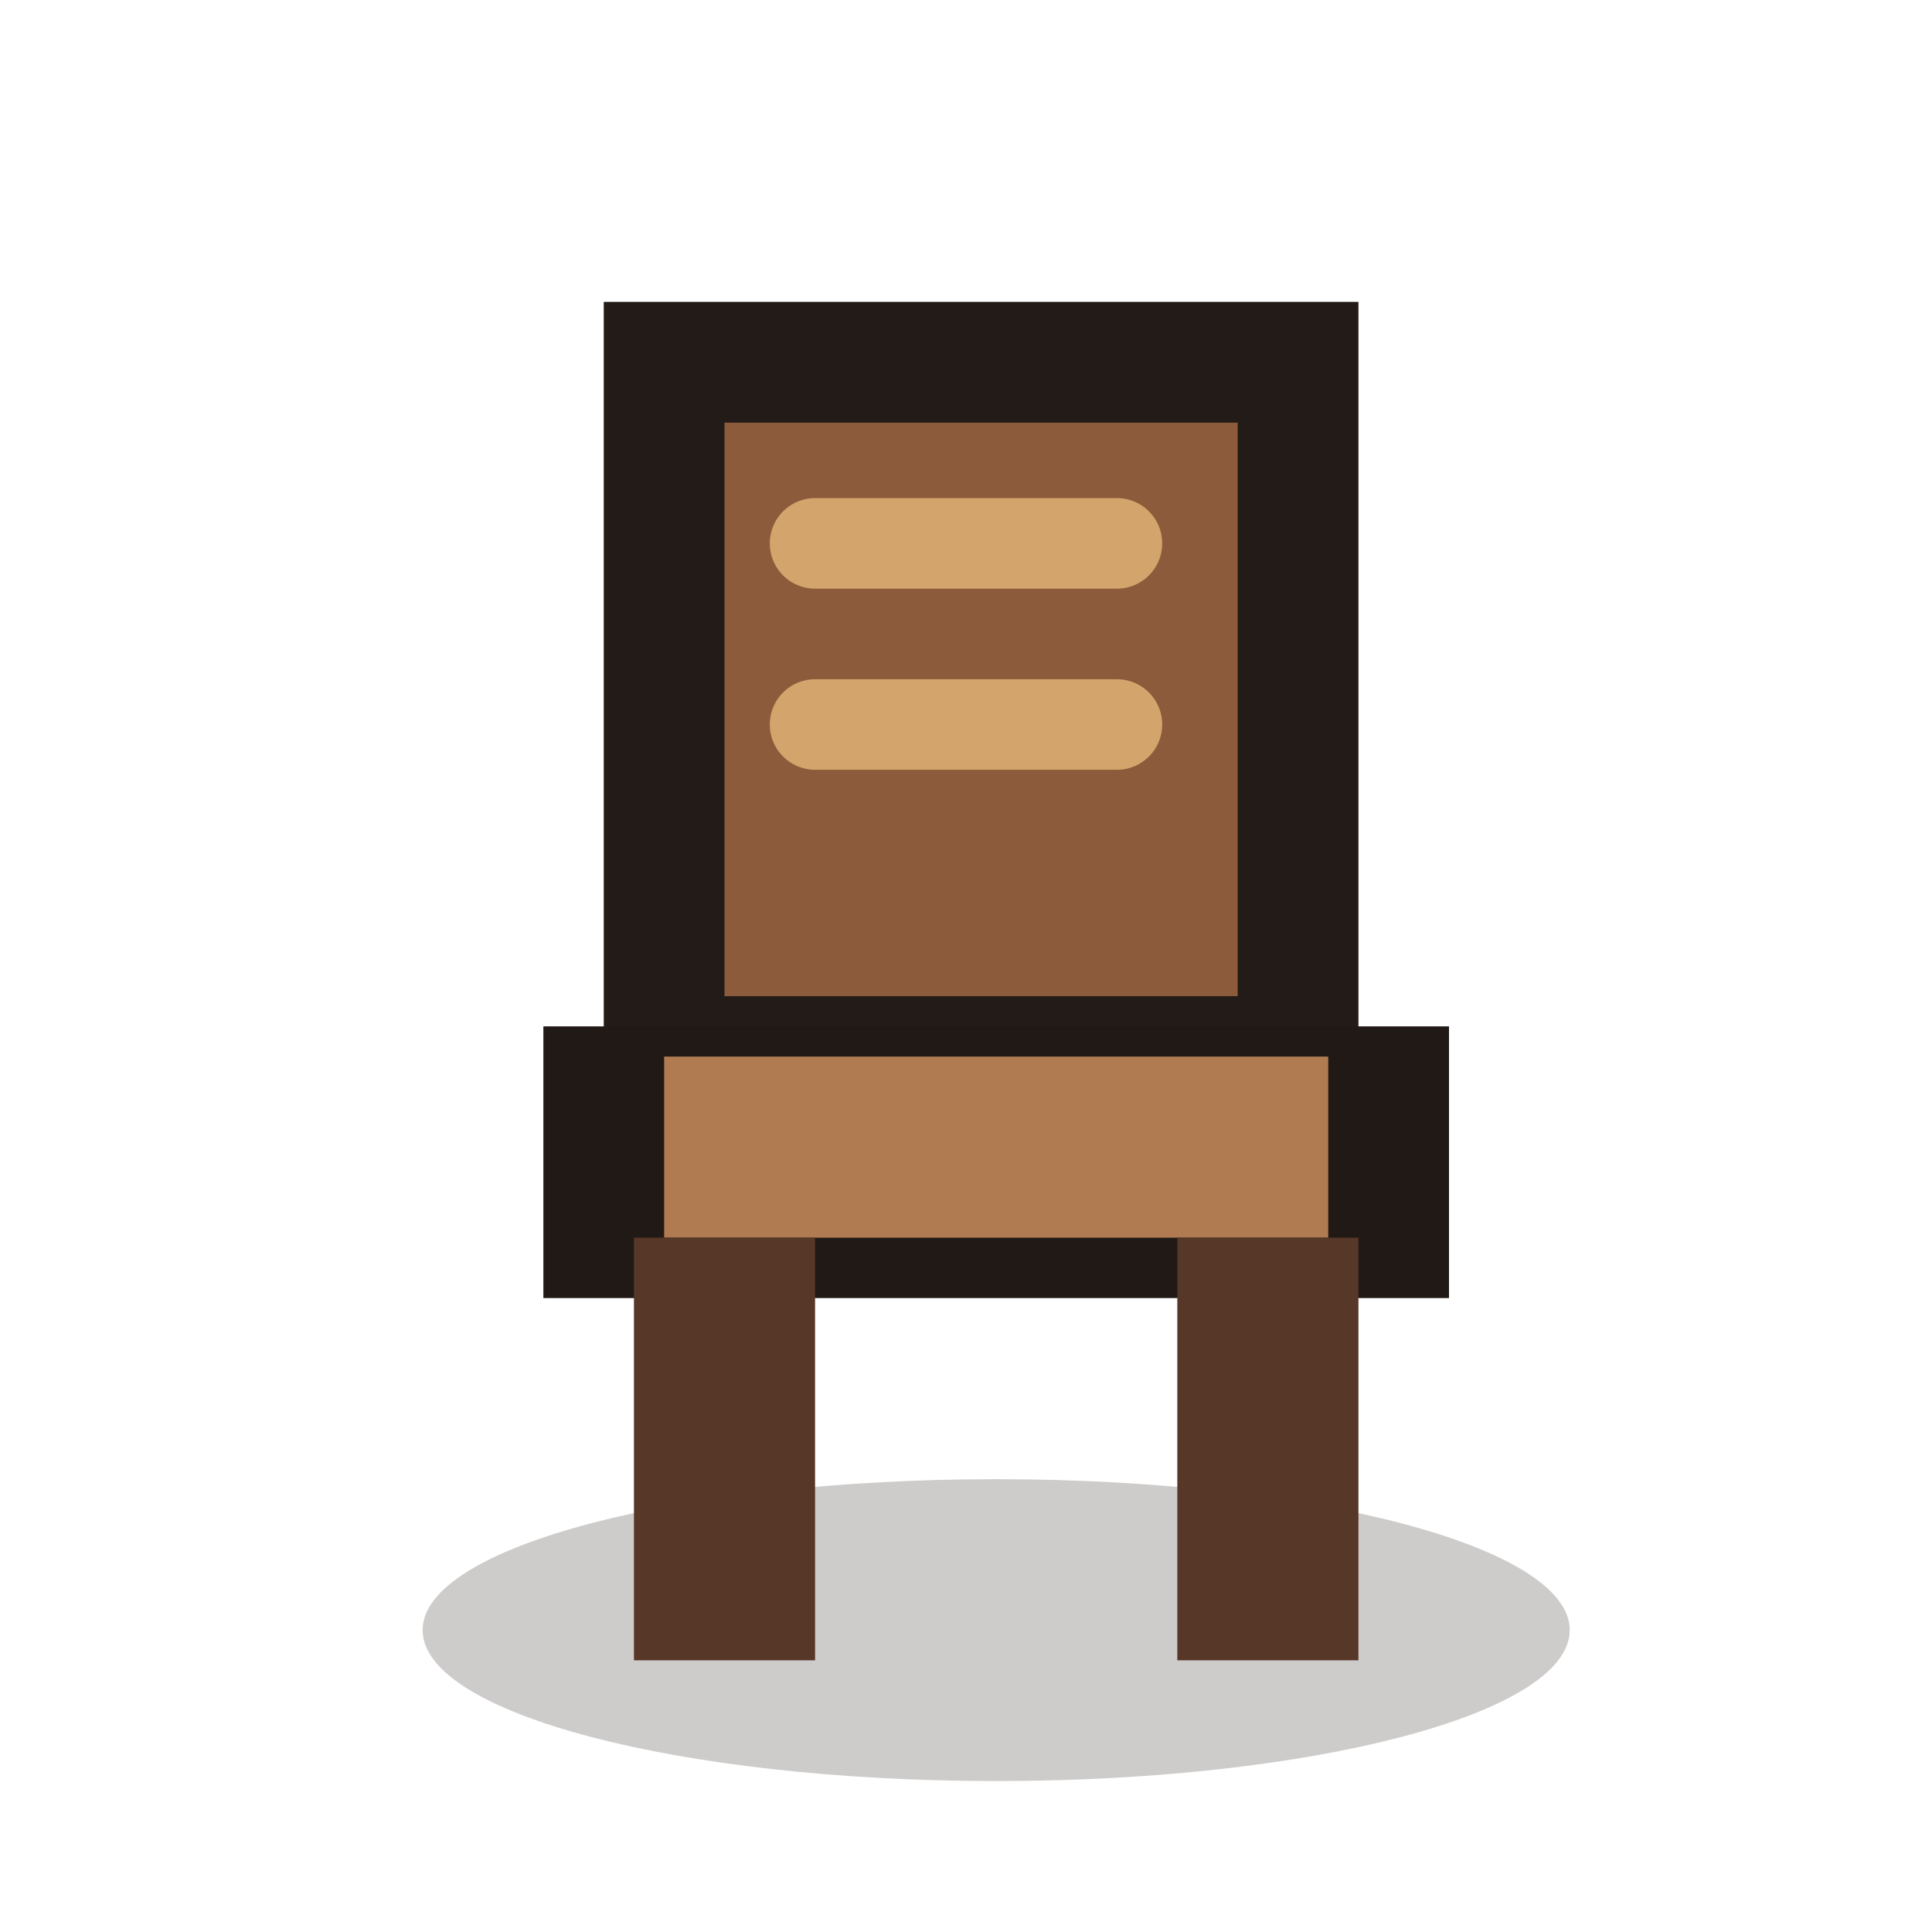
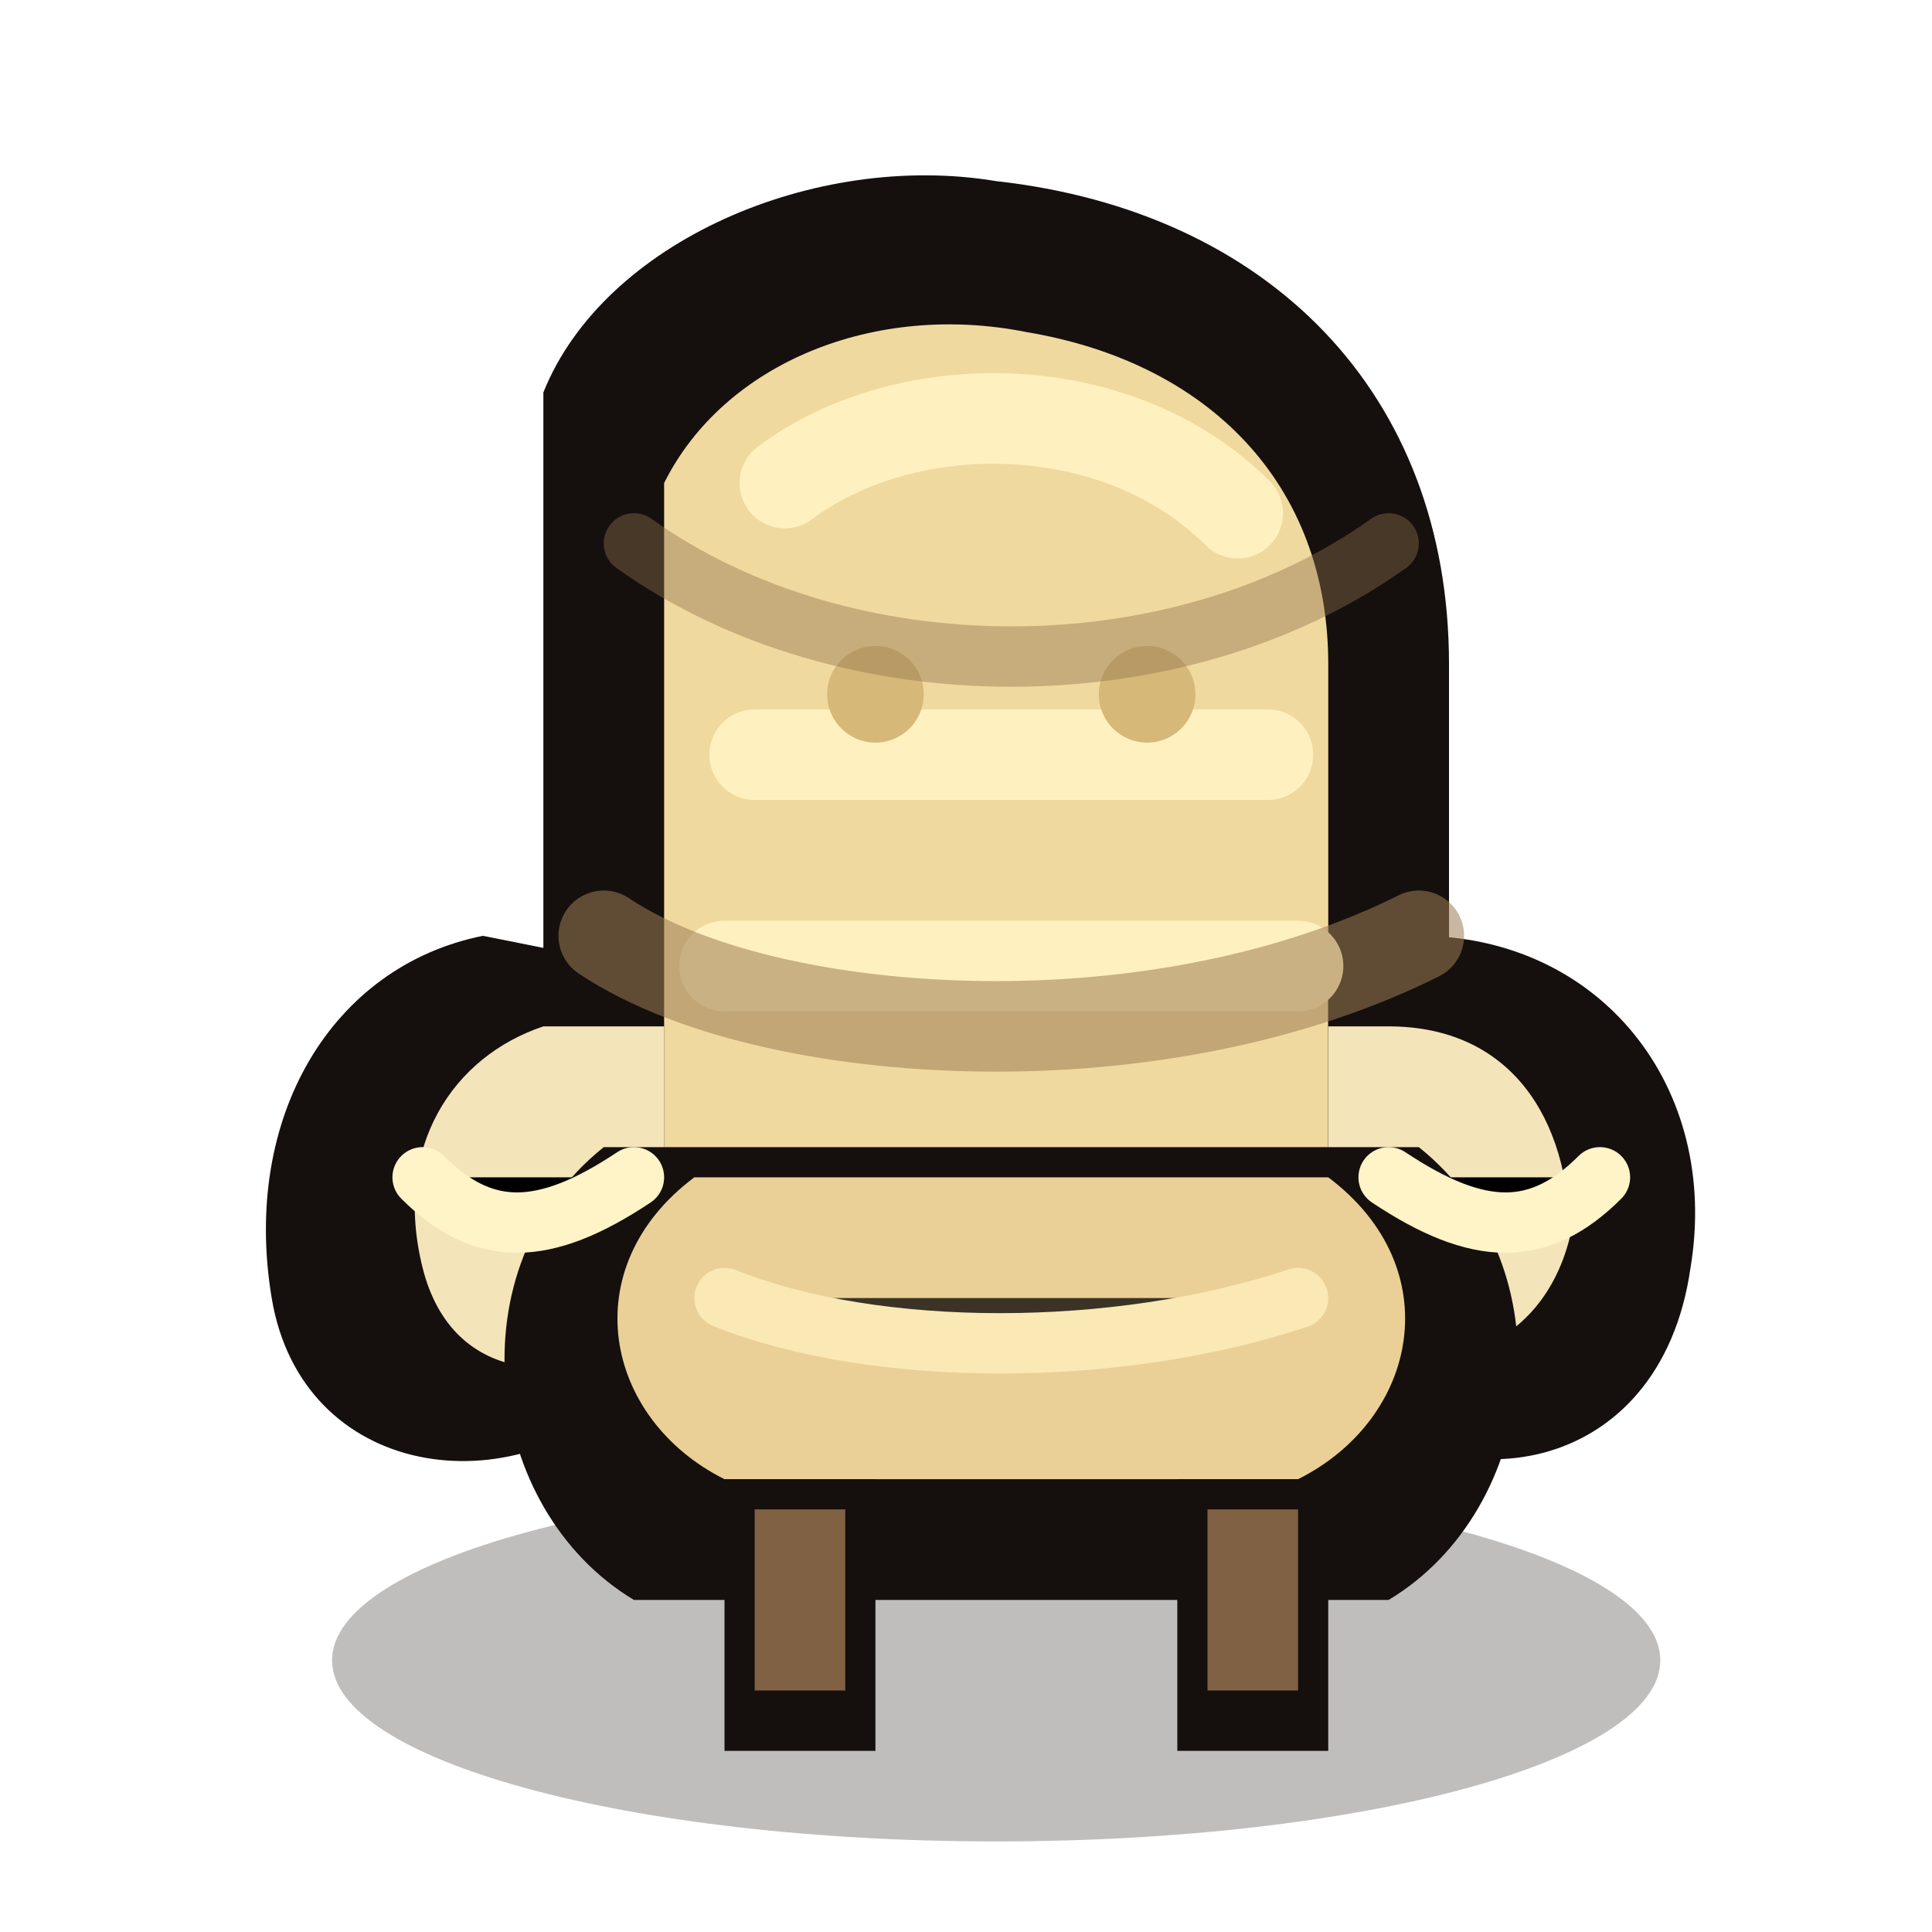
<svg xmlns="http://www.w3.org/2000/svg" viewBox="0 0 64 64">
-   <ellipse cx="33" cy="54" rx="19" ry="5" fill="#3d3430" opacity=".25" />
-   <path d="M20 10h25v31H20z" fill="#231b17" />
-   <path d="M24 14h17v19H24z" fill="#8b5b3b" />
-   <path d="M18 34h30v9H18z" fill="#211916" />
-   <path d="M22 35h22v6H22z" fill="#b07b50" />
-   <path d="M21 41h6v14h-6zM39 41h6v14h-6z" fill="#573727" />
-   <path d="M27 18h10M27 24h10" stroke="#d3a46b" stroke-width="3" stroke-linecap="round" />
+   <ellipse cx="33" cy="55" rx="22" ry="6" fill="#1b1512" opacity=".28" />
+   <path d="M18 13c2-5 9-8 15-7 9 1 15 7 15 16v24H18z" fill="#15100e" />
+   <path d="M22 16c2-4 7-6 12-5 6 1 10 5 10 11v19H22z" fill="#f0d99e" />
+   <path d="M16 31c-5 1-8 6-7 12 1 6 8 7 12 3V32zM47 31c6 0 10 5 9 11-1 7-8 8-12 4V32z" fill="#15100e" />
+   <path d="M18 34c-3 1-5 4-4 8s5 4 8 2V34zM46 34c4 0 6 3 6 7-1 4-5 5-8 3V34z" fill="#f4e4ba" />
+   <path d="M20 38h27c5 4 4 12-1 15H21c-5-3-6-11-1-15z" fill="#15100e" />
+   <path d="M23 39h21c4 3 3 8-1 10H24c-4-2-5-7-1-10z" fill="#ead096" />
+   <path d="M26 16c4-3 11-3 15 1M25 25h17M24 32h19" fill="none" stroke="#fff1bf" stroke-width="3" stroke-linecap="round" />
+   <path d="M24 49h5v9h-5zM39 49h5v9h-5z" fill="#15100e" />
+   <path d="M25 50h3v6h-3zM40 50h3v6h-3z" fill="#806143" />
+   <path d="M20 31c3 2 8 3 13 3s10-1 14-3" fill="none" stroke="#9e7b54" stroke-width="3" stroke-linecap="round" opacity=".55" />
+   <path d="M14 39c2 2 4 2 7 0M46 39c3 2 5 2 7 0" stroke="#fff3c8" stroke-width="2" stroke-linecap="round" />
+   <circle cx="29" cy="23" r="1.6" fill="#d6b878" />
+   <circle cx="38" cy="23" r="1.6" fill="#d6b878" />
+   <path d="M24 43c5 2 13 2 19 0" stroke="#fff0bf" stroke-width="2" stroke-linecap="round" opacity=".75" />
+   <path d="M21 18c7 5 18 5 25 0" fill="none" stroke="#8f704b" stroke-width="2" stroke-linecap="round" opacity=".42" />
</svg>
